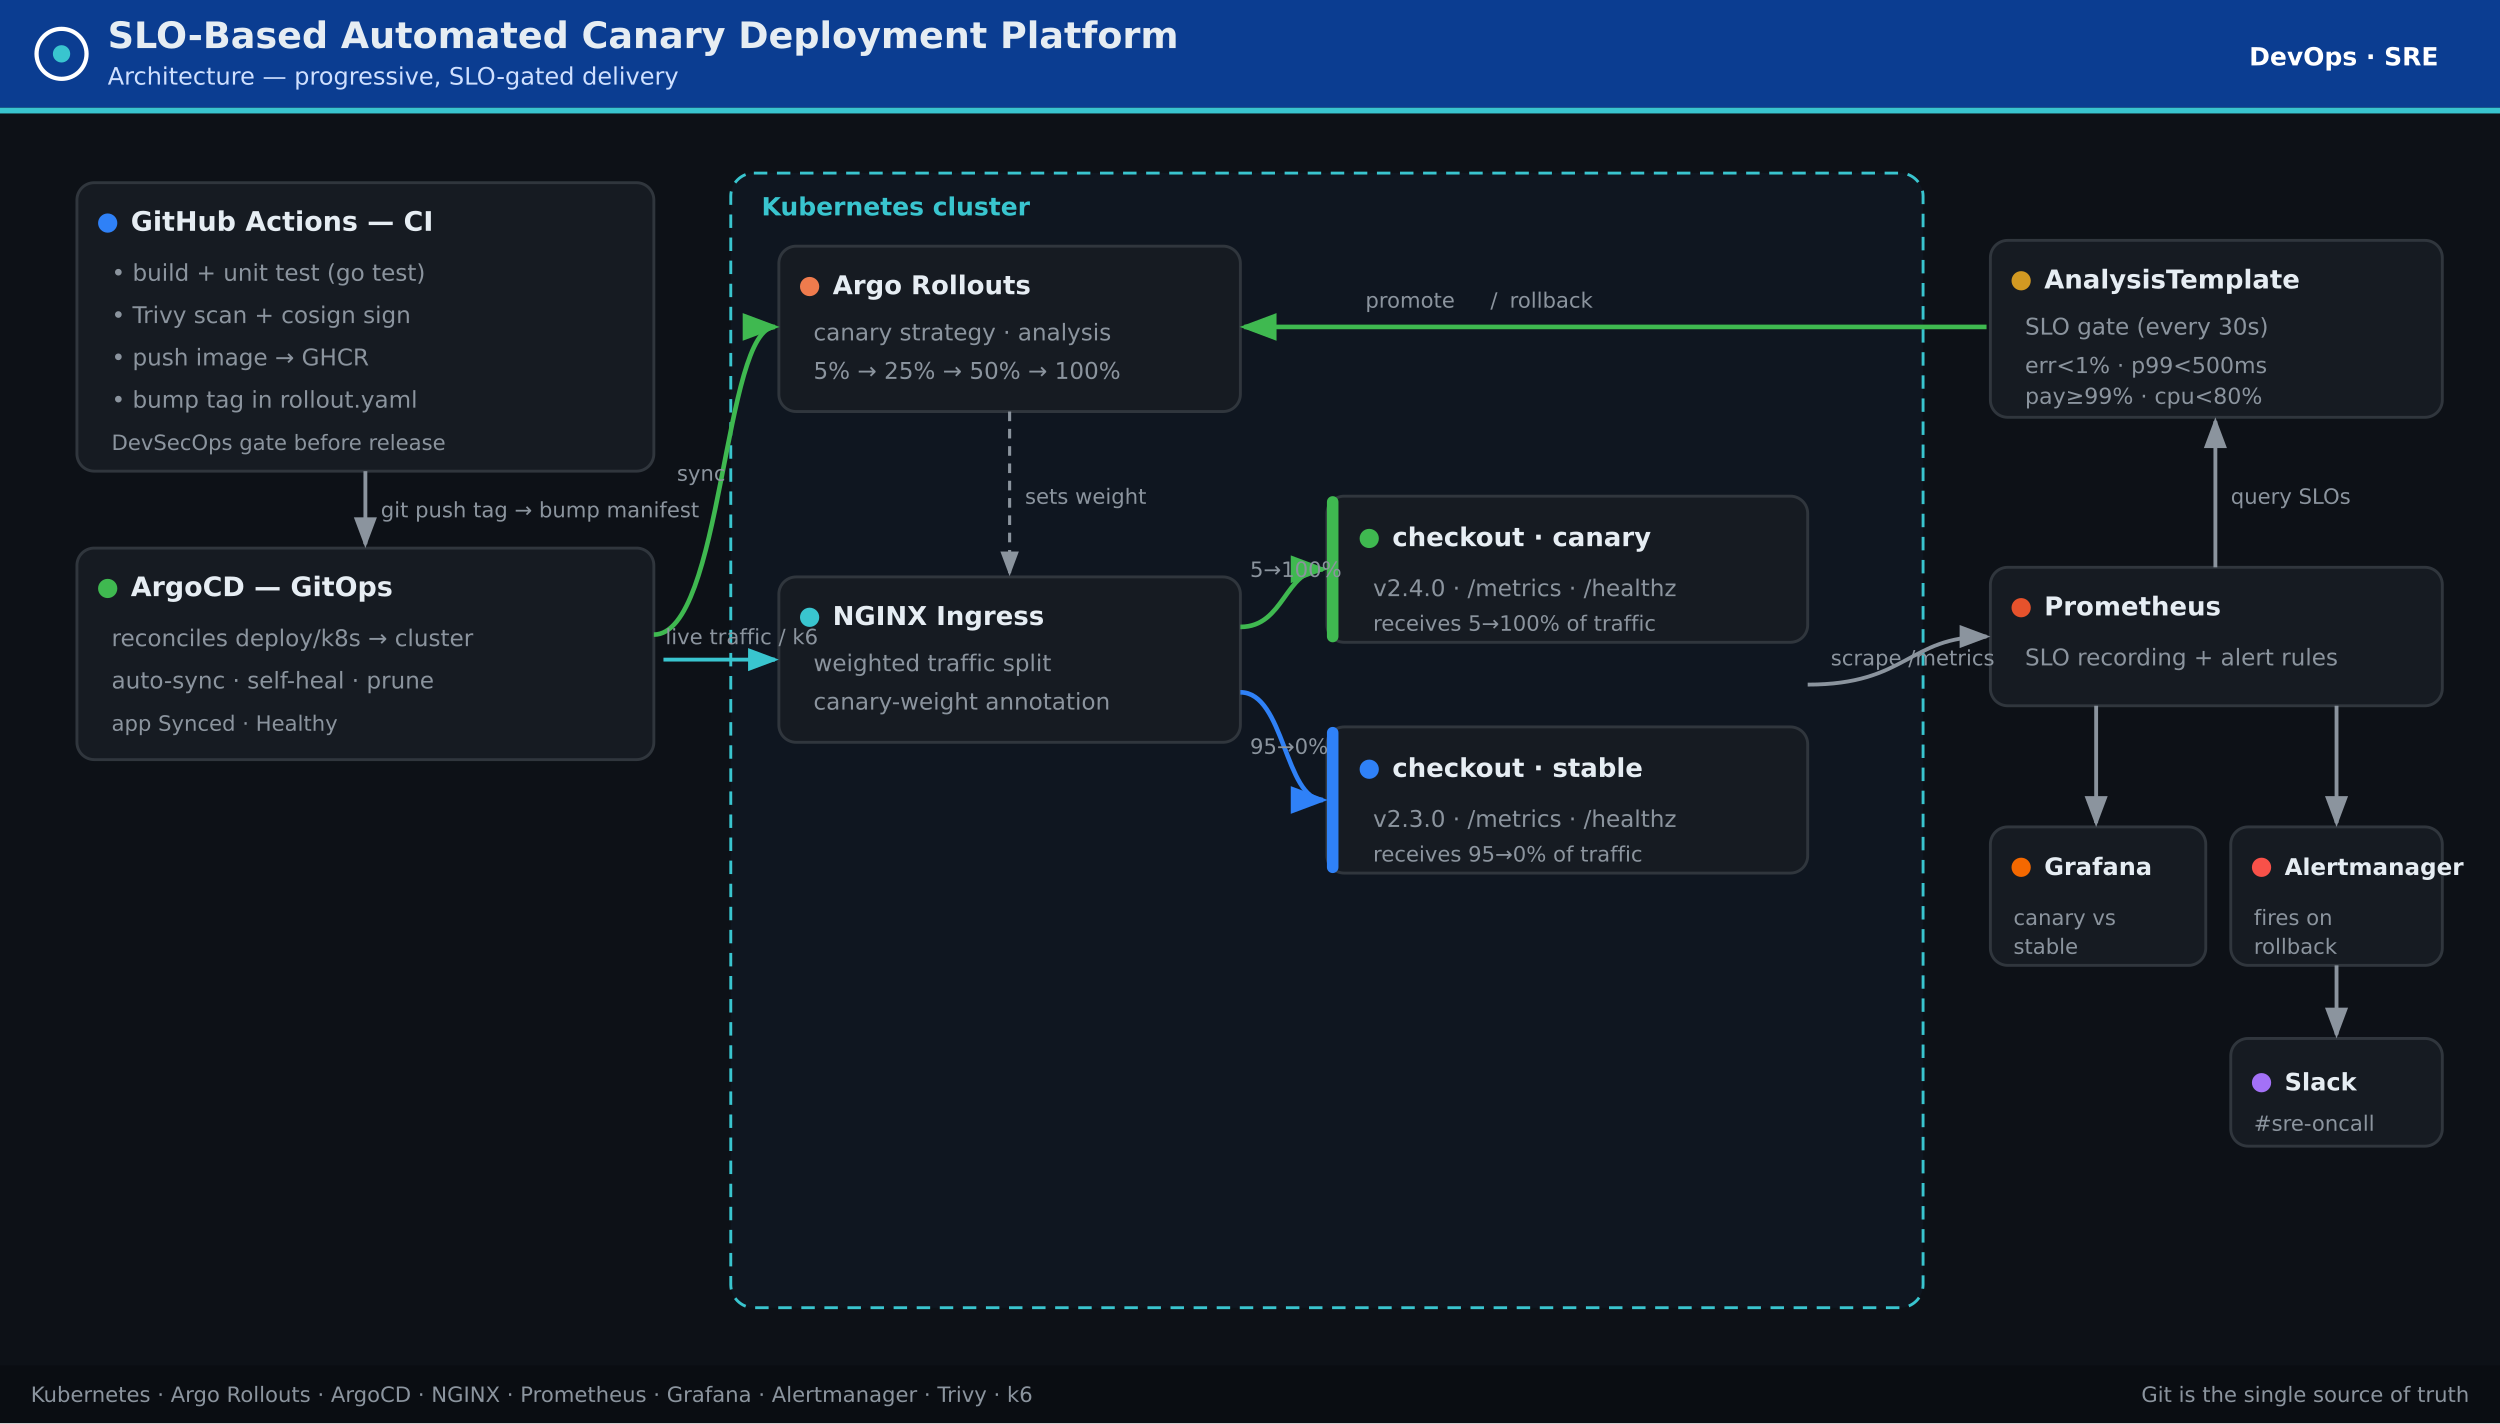
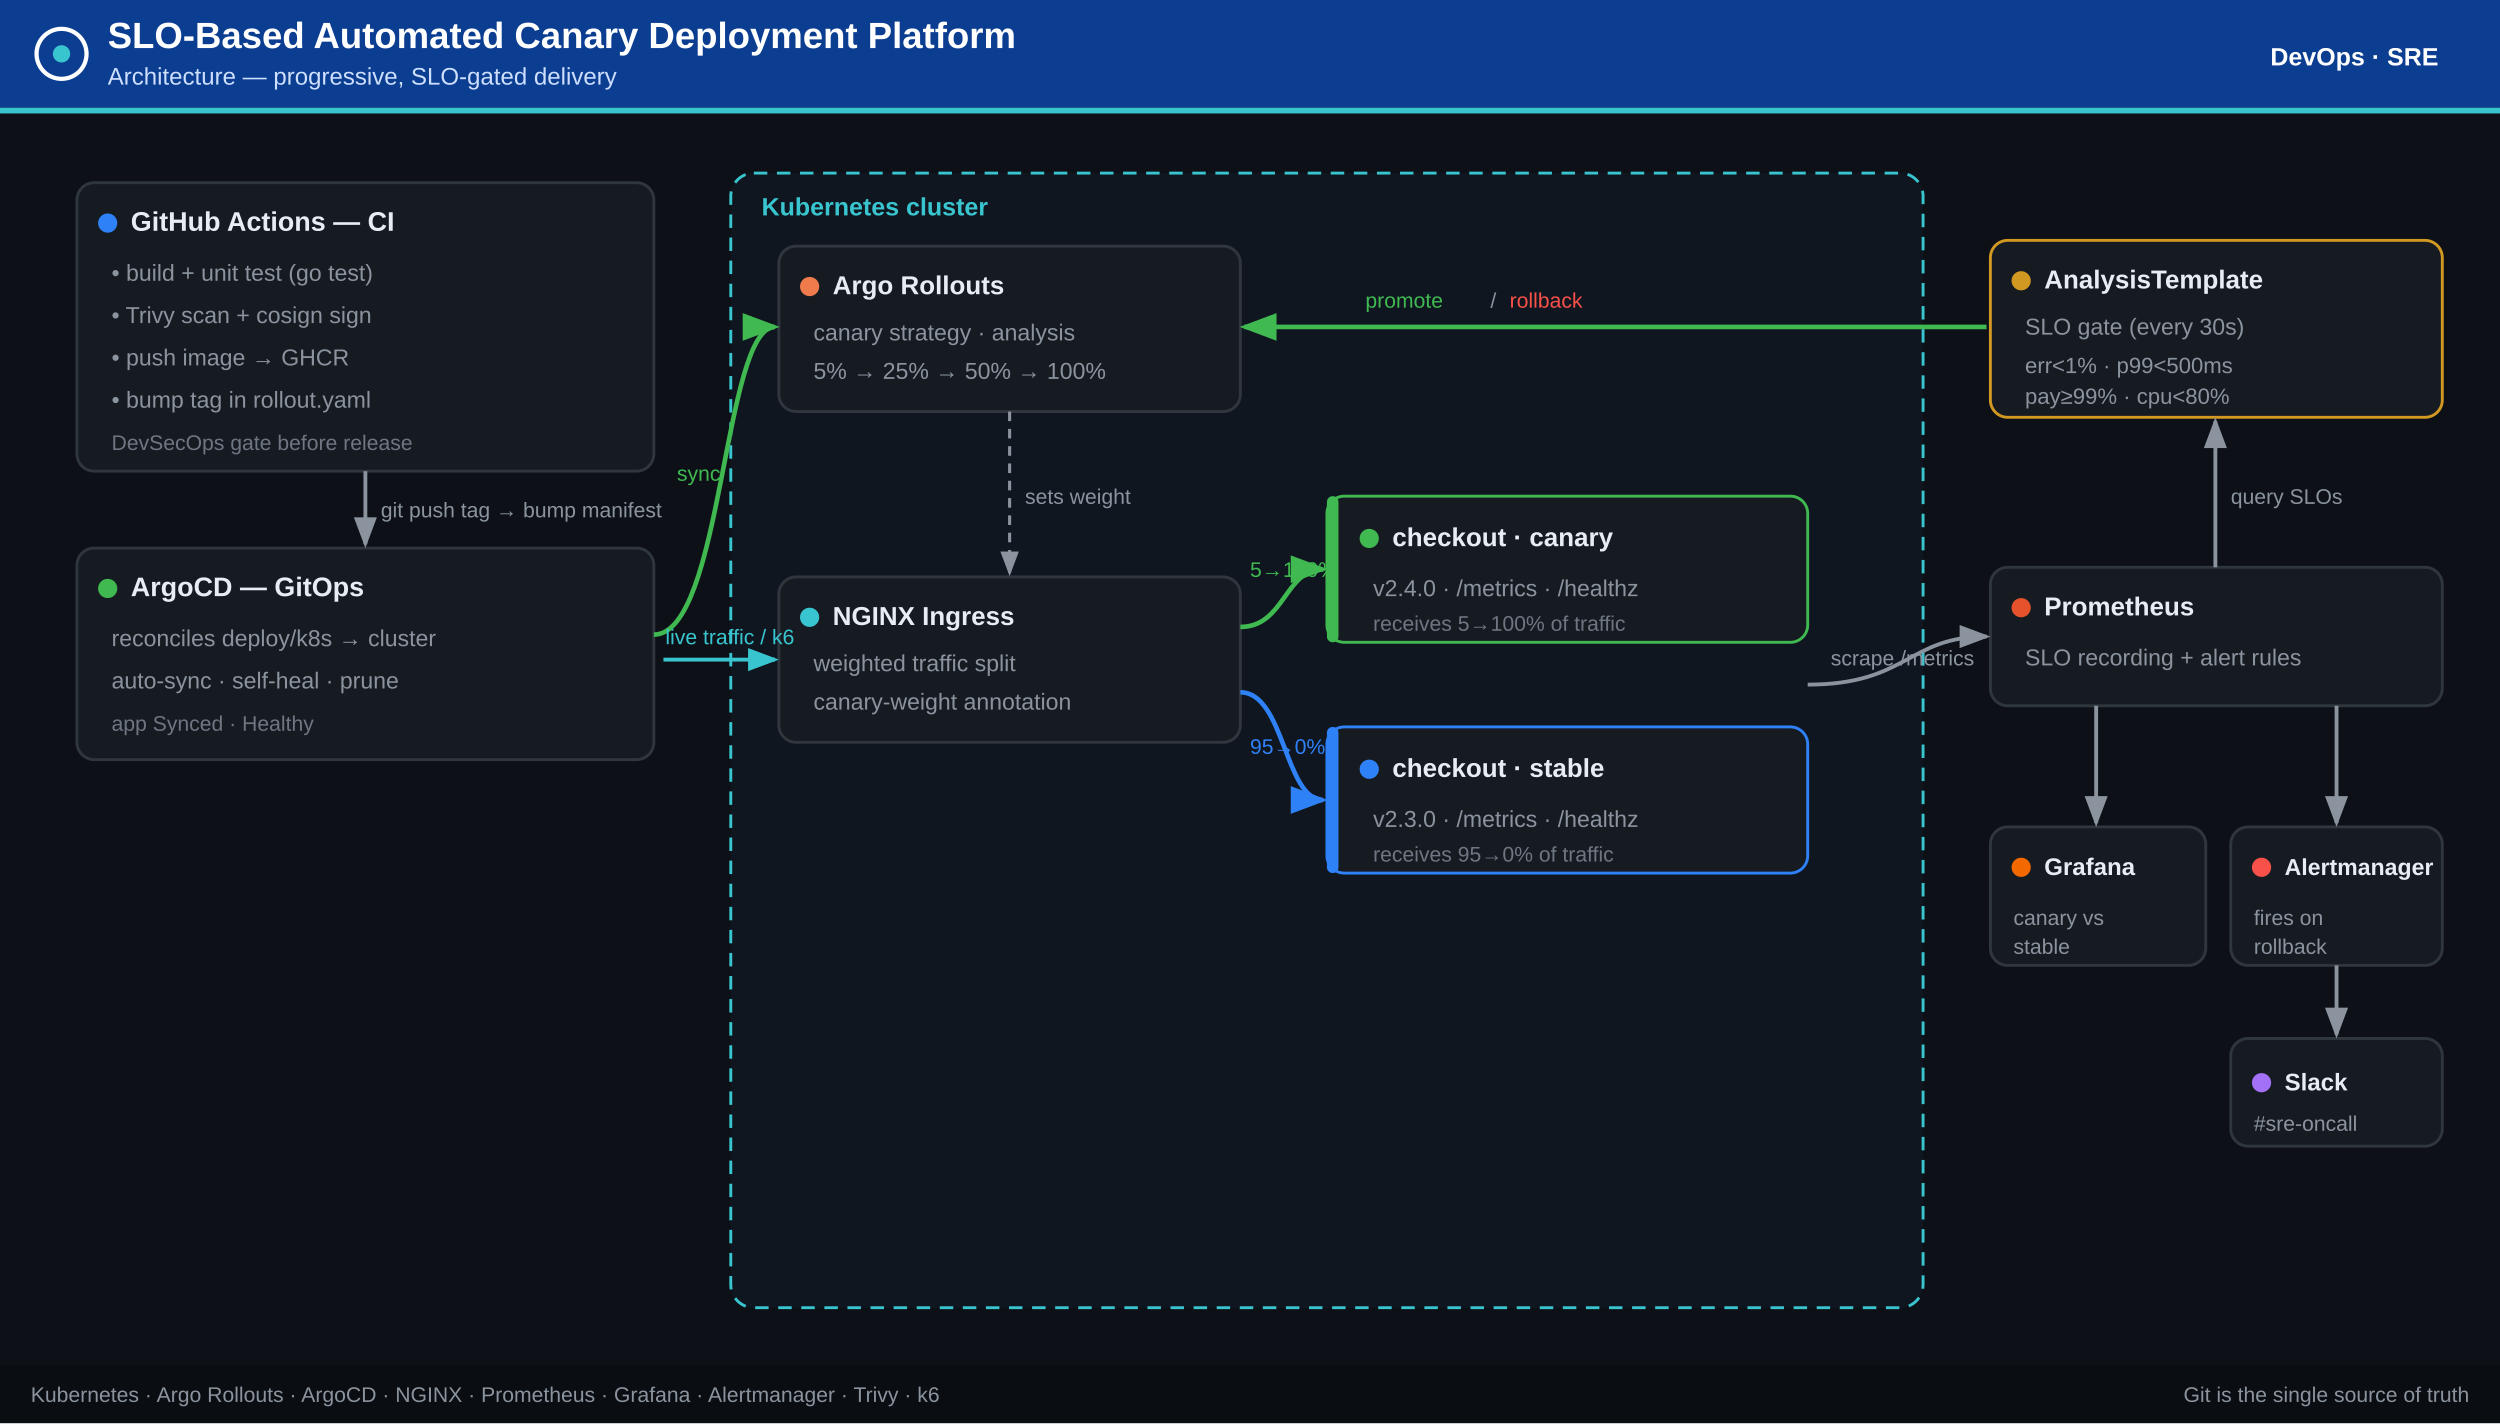
- <svg xmlns="http://www.w3.org/2000/svg" width="1300" height="740" viewBox="0 0 1300 740" font-family="'DejaVu Sans','Segoe UI',Arial,sans-serif">
+ <svg xmlns="http://www.w3.org/2000/svg" width="1300" height="740" viewBox="0 0 1300 740" font-family="Segoe UI, Arial, sans-serif">
  <defs>
    <marker id="arr" markerWidth="9" markerHeight="9" refX="7" refY="3" orient="auto" markerUnits="strokeWidth">
      <path d="M0,0 L8,3 L0,6 Z" fill="#8b949e" />
    </marker>
    <marker id="arrg" markerWidth="9" markerHeight="9" refX="7" refY="3" orient="auto" markerUnits="strokeWidth">
      <path d="M0,0 L8,3 L0,6 Z" fill="#3fb950" />
    </marker>
    <marker id="arrb" markerWidth="9" markerHeight="9" refX="7" refY="3" orient="auto" markerUnits="strokeWidth">
      <path d="M0,0 L8,3 L0,6 Z" fill="#2f81f7" />
    </marker>
    <marker id="arrc" markerWidth="9" markerHeight="9" refX="7" refY="3" orient="auto" markerUnits="strokeWidth">
      <path d="M0,0 L8,3 L0,6 Z" fill="#39c5cf" />
    </marker>
-     <style>
-       .panel{ fill:#161b22; stroke:#30363d; stroke-width:1.5; }
-       .cluster{ fill:#0f1620; stroke:#39c5cf; stroke-width:1.5; stroke-dasharray:7 5; }
-       .t{ fill:#e6edf3; }
-       .m{ fill:#8b949e; }
-       .title{ fill:#e6edf3; font-weight:bold; }
-       .edge{ stroke:#8b949e; stroke-width:2; fill:none; }
-       .edge-g{ stroke:#3fb950; stroke-width:2.4; fill:none; }
-       .edge-b{ stroke:#2f81f7; stroke-width:2.4; fill:none; }
-       .edge-c{ stroke:#39c5cf; stroke-width:2; fill:none; }
-       .dash{ stroke:#8b949e; stroke-width:1.6; fill:none; stroke-dasharray:5 4; }
-       .lbl{ fill:#8b949e; font-size:11px; }
-     </style>
  </defs>
  <rect width="1300" height="740" fill="#0d1117" />
  <rect width="1300" height="56" fill="#0b3d91" />
  <rect y="56" width="1300" height="3" fill="#39c5cf" />
  <circle cx="32" cy="28" r="13" fill="none" stroke="#ffffff" stroke-width="2.2" />
  <circle cx="32" cy="28" r="4.5" fill="#39c5cf" />
-   <text x="56" y="25" class="title" font-size="19">SLO-Based Automated Canary Deployment Platform</text>
-   <text x="56" y="44" font-size="12.5" fill="#cfe0ff">Architecture — progressive, SLO-gated delivery</text>
-   <text x="1268" y="34" text-anchor="end" font-size="13" font-weight="bold" fill="#ffffff">DevOps · SRE</text>
+   <text x="56" y="25" fill="#ffffff" font-weight="bold" font-size="19">SLO-Based Automated Canary Deployment Platform</text>
+   <text x="56" y="44" fill="#cfe0ff" font-size="12.5">Architecture — progressive, SLO-gated delivery</text>
+   <text x="1268" y="34" text-anchor="end" fill="#ffffff" font-weight="bold" font-size="13">DevOps · SRE</text>
  <rect y="710" width="1300" height="30" fill="#0a0d12" />
-   <text x="16" y="729" class="lbl">Kubernetes · Argo Rollouts · ArgoCD · NGINX · Prometheus · Grafana · Alertmanager · Trivy · k6</text>
-   <text x="1284" y="729" text-anchor="end" class="lbl">Git is the single source of truth</text>
-   <rect class="panel" x="40" y="95" width="300" height="150" rx="9" />
+   <text x="16" y="729" fill="#8b949e" font-size="11">Kubernetes · Argo Rollouts · ArgoCD · NGINX · Prometheus · Grafana · Alertmanager · Trivy · k6</text>
+   <text x="1284" y="729" text-anchor="end" fill="#8b949e" font-size="11">Git is the single source of truth</text>
+   <rect x="40" y="95" width="300" height="150" rx="9" fill="#161b22" stroke="#30363d" stroke-width="1.5" />
  <circle cx="56" cy="116" r="5" fill="#2f81f7" />
-   <text x="68" y="120" class="title" font-size="14">GitHub Actions — CI</text>
-   <text x="58" y="146" class="m" font-size="12">• build + unit test (go test)</text>
-   <text x="58" y="168" class="m" font-size="12">• Trivy scan + cosign sign</text>
-   <text x="58" y="190" class="m" font-size="12">• push image → GHCR</text>
-   <text x="58" y="212" class="m" font-size="12">• bump tag in rollout.yaml</text>
-   <text x="58" y="234" class="m" font-size="11" fill="#6e7681">DevSecOps gate before release</text>
-   <rect class="panel" x="40" y="285" width="300" height="110" rx="9" />
+   <text x="68" y="120" fill="#e6edf3" font-weight="bold" font-size="14">GitHub Actions — CI</text>
+   <text x="58" y="146" fill="#8b949e" font-size="12">• build + unit test (go test)</text>
+   <text x="58" y="168" fill="#8b949e" font-size="12">• Trivy scan + cosign sign</text>
+   <text x="58" y="190" fill="#8b949e" font-size="12">• push image → GHCR</text>
+   <text x="58" y="212" fill="#8b949e" font-size="12">• bump tag in rollout.yaml</text>
+   <text x="58" y="234" fill="#6e7681" font-size="11">DevSecOps gate before release</text>
+   <rect x="40" y="285" width="300" height="110" rx="9" fill="#161b22" stroke="#30363d" stroke-width="1.5" />
  <circle cx="56" cy="306" r="5" fill="#3fb950" />
-   <text x="68" y="310" class="title" font-size="14">ArgoCD — GitOps</text>
-   <text x="58" y="336" class="m" font-size="12">reconciles deploy/k8s → cluster</text>
-   <text x="58" y="358" class="m" font-size="12">auto-sync · self-heal · prune</text>
-   <text x="58" y="380" class="m" font-size="11" fill="#6e7681">app Synced · Healthy</text>
-   <path class="edge" d="M190,245 V283" marker-end="url(#arr)" />
-   <text x="198" y="269" class="lbl">git push tag → bump manifest</text>
-   <rect class="cluster" x="380" y="90" width="620" height="590" rx="12" />
-   <text x="396" y="112" font-size="13" font-weight="bold" fill="#39c5cf">Kubernetes cluster</text>
-   <rect class="panel" x="405" y="128" width="240" height="86" rx="9" />
+   <text x="68" y="310" fill="#e6edf3" font-weight="bold" font-size="14">ArgoCD — GitOps</text>
+   <text x="58" y="336" fill="#8b949e" font-size="12">reconciles deploy/k8s → cluster</text>
+   <text x="58" y="358" fill="#8b949e" font-size="12">auto-sync · self-heal · prune</text>
+   <text x="58" y="380" fill="#6e7681" font-size="11">app Synced · Healthy</text>
+   <path d="M190,245 V283" fill="none" stroke="#8b949e" stroke-width="2" marker-end="url(#arr)" />
+   <text x="198" y="269" fill="#8b949e" font-size="11">git push tag → bump manifest</text>
+   <rect x="380" y="90" width="620" height="590" rx="12" fill="#0f1620" stroke="#39c5cf" stroke-width="1.5" stroke-dasharray="7 5" />
+   <text x="396" y="112" fill="#39c5cf" font-weight="bold" font-size="13">Kubernetes cluster</text>
+   <rect x="405" y="128" width="240" height="86" rx="9" fill="#161b22" stroke="#30363d" stroke-width="1.5" />
  <circle cx="421" cy="149" r="5" fill="#ef7b4d" />
-   <text x="433" y="153" class="title" font-size="13.5">Argo Rollouts</text>
-   <text x="423" y="177" class="m" font-size="12">canary strategy · analysis</text>
-   <text x="423" y="197" class="m" font-size="12">5% → 25% → 50% → 100%</text>
-   <rect class="panel" x="405" y="300" width="240" height="86" rx="9" />
+   <text x="433" y="153" fill="#e6edf3" font-weight="bold" font-size="13.5">Argo Rollouts</text>
+   <text x="423" y="177" fill="#8b949e" font-size="12">canary strategy · analysis</text>
+   <text x="423" y="197" fill="#8b949e" font-size="12">5% → 25% → 50% → 100%</text>
+   <rect x="405" y="300" width="240" height="86" rx="9" fill="#161b22" stroke="#30363d" stroke-width="1.5" />
  <circle cx="421" cy="321" r="5" fill="#39c5cf" />
-   <text x="433" y="325" class="title" font-size="13.5">NGINX Ingress</text>
-   <text x="423" y="349" class="m" font-size="12">weighted traffic split</text>
-   <text x="423" y="369" class="m" font-size="12">canary-weight annotation</text>
-   <rect class="panel" x="690" y="258" width="250" height="76" rx="9" stroke="#3fb950" />
+   <text x="433" y="325" fill="#e6edf3" font-weight="bold" font-size="13.5">NGINX Ingress</text>
+   <text x="423" y="349" fill="#8b949e" font-size="12">weighted traffic split</text>
+   <text x="423" y="369" fill="#8b949e" font-size="12">canary-weight annotation</text>
+   <rect x="690" y="258" width="250" height="76" rx="9" fill="#161b22" stroke="#3fb950" stroke-width="1.5" />
  <rect x="690" y="258" width="6" height="76" rx="3" fill="#3fb950" />
  <circle cx="712" cy="280" r="5" fill="#3fb950" />
-   <text x="724" y="284" class="title" font-size="13.5">checkout · canary</text>
-   <text x="714" y="310" class="m" font-size="12">v2.4.0 · /metrics · /healthz</text>
-   <text x="714" y="328" class="m" font-size="11" fill="#6e7681">receives 5→100% of traffic</text>
-   <rect class="panel" x="690" y="378" width="250" height="76" rx="9" stroke="#2f81f7" />
+   <text x="724" y="284" fill="#e6edf3" font-weight="bold" font-size="13.5">checkout · canary</text>
+   <text x="714" y="310" fill="#8b949e" font-size="12">v2.4.0 · /metrics · /healthz</text>
+   <text x="714" y="328" fill="#6e7681" font-size="11">receives 5→100% of traffic</text>
+   <rect x="690" y="378" width="250" height="76" rx="9" fill="#161b22" stroke="#2f81f7" stroke-width="1.5" />
  <rect x="690" y="378" width="6" height="76" rx="3" fill="#2f81f7" />
  <circle cx="712" cy="400" r="5" fill="#2f81f7" />
-   <text x="724" y="404" class="title" font-size="13.5">checkout · stable</text>
-   <text x="714" y="430" class="m" font-size="12">v2.3.0 · /metrics · /healthz</text>
-   <text x="714" y="448" class="m" font-size="11" fill="#6e7681">receives 95→0% of traffic</text>
-   <path class="edge-g" d="M340,330 C376,330 376,170 403,170" marker-end="url(#arrg)" />
-   <text x="352" y="250" class="lbl" fill="#3fb950">sync</text>
-   <path class="edge-c" d="M345,343 H403" marker-end="url(#arrc)" />
-   <text x="346" y="335" class="lbl" fill="#39c5cf">live traffic / k6</text>
-   <path class="dash" d="M525,214 V298" marker-end="url(#arr)" />
-   <text x="533" y="262" class="lbl">sets weight</text>
-   <path class="edge-g" d="M645,326 C668,326 668,296 688,296" marker-end="url(#arrg)" />
-   <text x="650" y="300" class="lbl" fill="#3fb950">5→100%</text>
-   <path class="edge-b" d="M645,360 C668,360 668,416 688,416" marker-end="url(#arrb)" />
-   <text x="650" y="392" class="lbl" fill="#2f81f7">95→0%</text>
-   <rect class="panel" x="1035" y="125" width="235" height="92" rx="9" stroke="#d29922" />
+   <text x="724" y="404" fill="#e6edf3" font-weight="bold" font-size="13.5">checkout · stable</text>
+   <text x="714" y="430" fill="#8b949e" font-size="12">v2.3.0 · /metrics · /healthz</text>
+   <text x="714" y="448" fill="#6e7681" font-size="11">receives 95→0% of traffic</text>
+   <path d="M340,330 C376,330 376,170 403,170" fill="none" stroke="#3fb950" stroke-width="2.4" marker-end="url(#arrg)" />
+   <text x="352" y="250" fill="#3fb950" font-size="11">sync</text>
+   <path d="M345,343 H403" fill="none" stroke="#39c5cf" stroke-width="2" marker-end="url(#arrc)" />
+   <text x="346" y="335" fill="#39c5cf" font-size="11">live traffic / k6</text>
+   <path d="M525,214 V298" fill="none" stroke="#8b949e" stroke-width="1.6" stroke-dasharray="5 4" marker-end="url(#arr)" />
+   <text x="533" y="262" fill="#8b949e" font-size="11">sets weight</text>
+   <path d="M645,326 C668,326 668,296 688,296" fill="none" stroke="#3fb950" stroke-width="2.4" marker-end="url(#arrg)" />
+   <text x="650" y="300" fill="#3fb950" font-size="11">5→100%</text>
+   <path d="M645,360 C668,360 668,416 688,416" fill="none" stroke="#2f81f7" stroke-width="2.4" marker-end="url(#arrb)" />
+   <text x="650" y="392" fill="#2f81f7" font-size="11">95→0%</text>
+   <rect x="1035" y="125" width="235" height="92" rx="9" fill="#161b22" stroke="#d29922" stroke-width="1.5" />
  <circle cx="1051" cy="146" r="5" fill="#d29922" />
-   <text x="1063" y="150" class="title" font-size="13.5">AnalysisTemplate</text>
-   <text x="1053" y="174" class="m" font-size="12">SLO gate (every 30s)</text>
-   <text x="1053" y="194" class="m" font-size="11.5">err&lt;1% · p99&lt;500ms</text>
-   <text x="1053" y="210" class="m" font-size="11.5">pay≥99% · cpu&lt;80%</text>
-   <rect class="panel" x="1035" y="295" width="235" height="72" rx="9" />
+   <text x="1063" y="150" fill="#e6edf3" font-weight="bold" font-size="13.5">AnalysisTemplate</text>
+   <text x="1053" y="174" fill="#8b949e" font-size="12">SLO gate (every 30s)</text>
+   <text x="1053" y="194" fill="#8b949e" font-size="11.5">err&lt;1% · p99&lt;500ms</text>
+   <text x="1053" y="210" fill="#8b949e" font-size="11.5">pay≥99% · cpu&lt;80%</text>
+   <rect x="1035" y="295" width="235" height="72" rx="9" fill="#161b22" stroke="#30363d" stroke-width="1.5" />
  <circle cx="1051" cy="316" r="5" fill="#e6522c" />
-   <text x="1063" y="320" class="title" font-size="13.5">Prometheus</text>
-   <text x="1053" y="346" class="m" font-size="12">SLO recording + alert rules</text>
-   <rect class="panel" x="1035" y="430" width="112" height="72" rx="9" />
+   <text x="1063" y="320" fill="#e6edf3" font-weight="bold" font-size="13.5">Prometheus</text>
+   <text x="1053" y="346" fill="#8b949e" font-size="12">SLO recording + alert rules</text>
+   <rect x="1035" y="430" width="112" height="72" rx="9" fill="#161b22" stroke="#30363d" stroke-width="1.5" />
  <circle cx="1051" cy="451" r="5" fill="#f46800" />
-   <text x="1063" y="455" class="title" font-size="12.5">Grafana</text>
-   <text x="1047" y="481" class="m" font-size="11">canary vs</text>
-   <text x="1047" y="496" class="m" font-size="11">stable</text>
-   <rect class="panel" x="1160" y="430" width="110" height="72" rx="9" />
+   <text x="1063" y="455" fill="#e6edf3" font-weight="bold" font-size="12.5">Grafana</text>
+   <text x="1047" y="481" fill="#8b949e" font-size="11">canary vs</text>
+   <text x="1047" y="496" fill="#8b949e" font-size="11">stable</text>
+   <rect x="1160" y="430" width="110" height="72" rx="9" fill="#161b22" stroke="#30363d" stroke-width="1.5" />
  <circle cx="1176" cy="451" r="5" fill="#f85149" />
-   <text x="1188" y="455" class="title" font-size="12">Alertmanager</text>
-   <text x="1172" y="481" class="m" font-size="11">fires on</text>
-   <text x="1172" y="496" class="m" font-size="11">rollback</text>
-   <rect class="panel" x="1160" y="540" width="110" height="56" rx="9" />
+   <text x="1188" y="455" fill="#e6edf3" font-weight="bold" font-size="12">Alertmanager</text>
+   <text x="1172" y="481" fill="#8b949e" font-size="11">fires on</text>
+   <text x="1172" y="496" fill="#8b949e" font-size="11">rollback</text>
+   <rect x="1160" y="540" width="110" height="56" rx="9" fill="#161b22" stroke="#30363d" stroke-width="1.5" />
  <circle cx="1176" cy="563" r="5" fill="#a371f7" />
-   <text x="1188" y="567" class="title" font-size="12.5">Slack</text>
-   <text x="1172" y="588" class="m" font-size="11">#sre-oncall</text>
-   <path class="edge" d="M940,356 C992,356 992,331 1033,331" marker-end="url(#arr)" />
-   <text x="952" y="346" class="lbl">scrape /metrics</text>
-   <path class="edge" d="M1152,295 V219" marker-end="url(#arr)" />
-   <text x="1160" y="262" class="lbl">query SLOs</text>
-   <path class="edge-g" d="M1033,170 H647" marker-end="url(#arrg)" />
-   <text x="710" y="160" class="lbl" fill="#3fb950">promote</text>
-   <text x="775" y="160" class="lbl" fill="#8b949e">/</text>
-   <text x="785" y="160" class="lbl" fill="#f85149">rollback</text>
-   <path class="edge" d="M1090,367 V428" marker-end="url(#arr)" />
-   <path class="edge" d="M1215,367 V428" marker-end="url(#arr)" />
-   <path class="edge" d="M1215,502 V538" marker-end="url(#arr)" />
+   <text x="1188" y="567" fill="#e6edf3" font-weight="bold" font-size="12.5">Slack</text>
+   <text x="1172" y="588" fill="#8b949e" font-size="11">#sre-oncall</text>
+   <path d="M940,356 C992,356 992,331 1033,331" fill="none" stroke="#8b949e" stroke-width="2" marker-end="url(#arr)" />
+   <text x="952" y="346" fill="#8b949e" font-size="11">scrape /metrics</text>
+   <path d="M1152,295 V219" fill="none" stroke="#8b949e" stroke-width="2" marker-end="url(#arr)" />
+   <text x="1160" y="262" fill="#8b949e" font-size="11">query SLOs</text>
+   <path d="M1033,170 H647" fill="none" stroke="#3fb950" stroke-width="2.4" marker-end="url(#arrg)" />
+   <text x="710" y="160" fill="#3fb950" font-size="11">promote</text>
+   <text x="775" y="160" fill="#8b949e" font-size="11">/</text>
+   <text x="785" y="160" fill="#f85149" font-size="11">rollback</text>
+   <path d="M1090,367 V428" fill="none" stroke="#8b949e" stroke-width="2" marker-end="url(#arr)" />
+   <path d="M1215,367 V428" fill="none" stroke="#8b949e" stroke-width="2" marker-end="url(#arr)" />
+   <path d="M1215,502 V538" fill="none" stroke="#8b949e" stroke-width="2" marker-end="url(#arr)" />
</svg>
